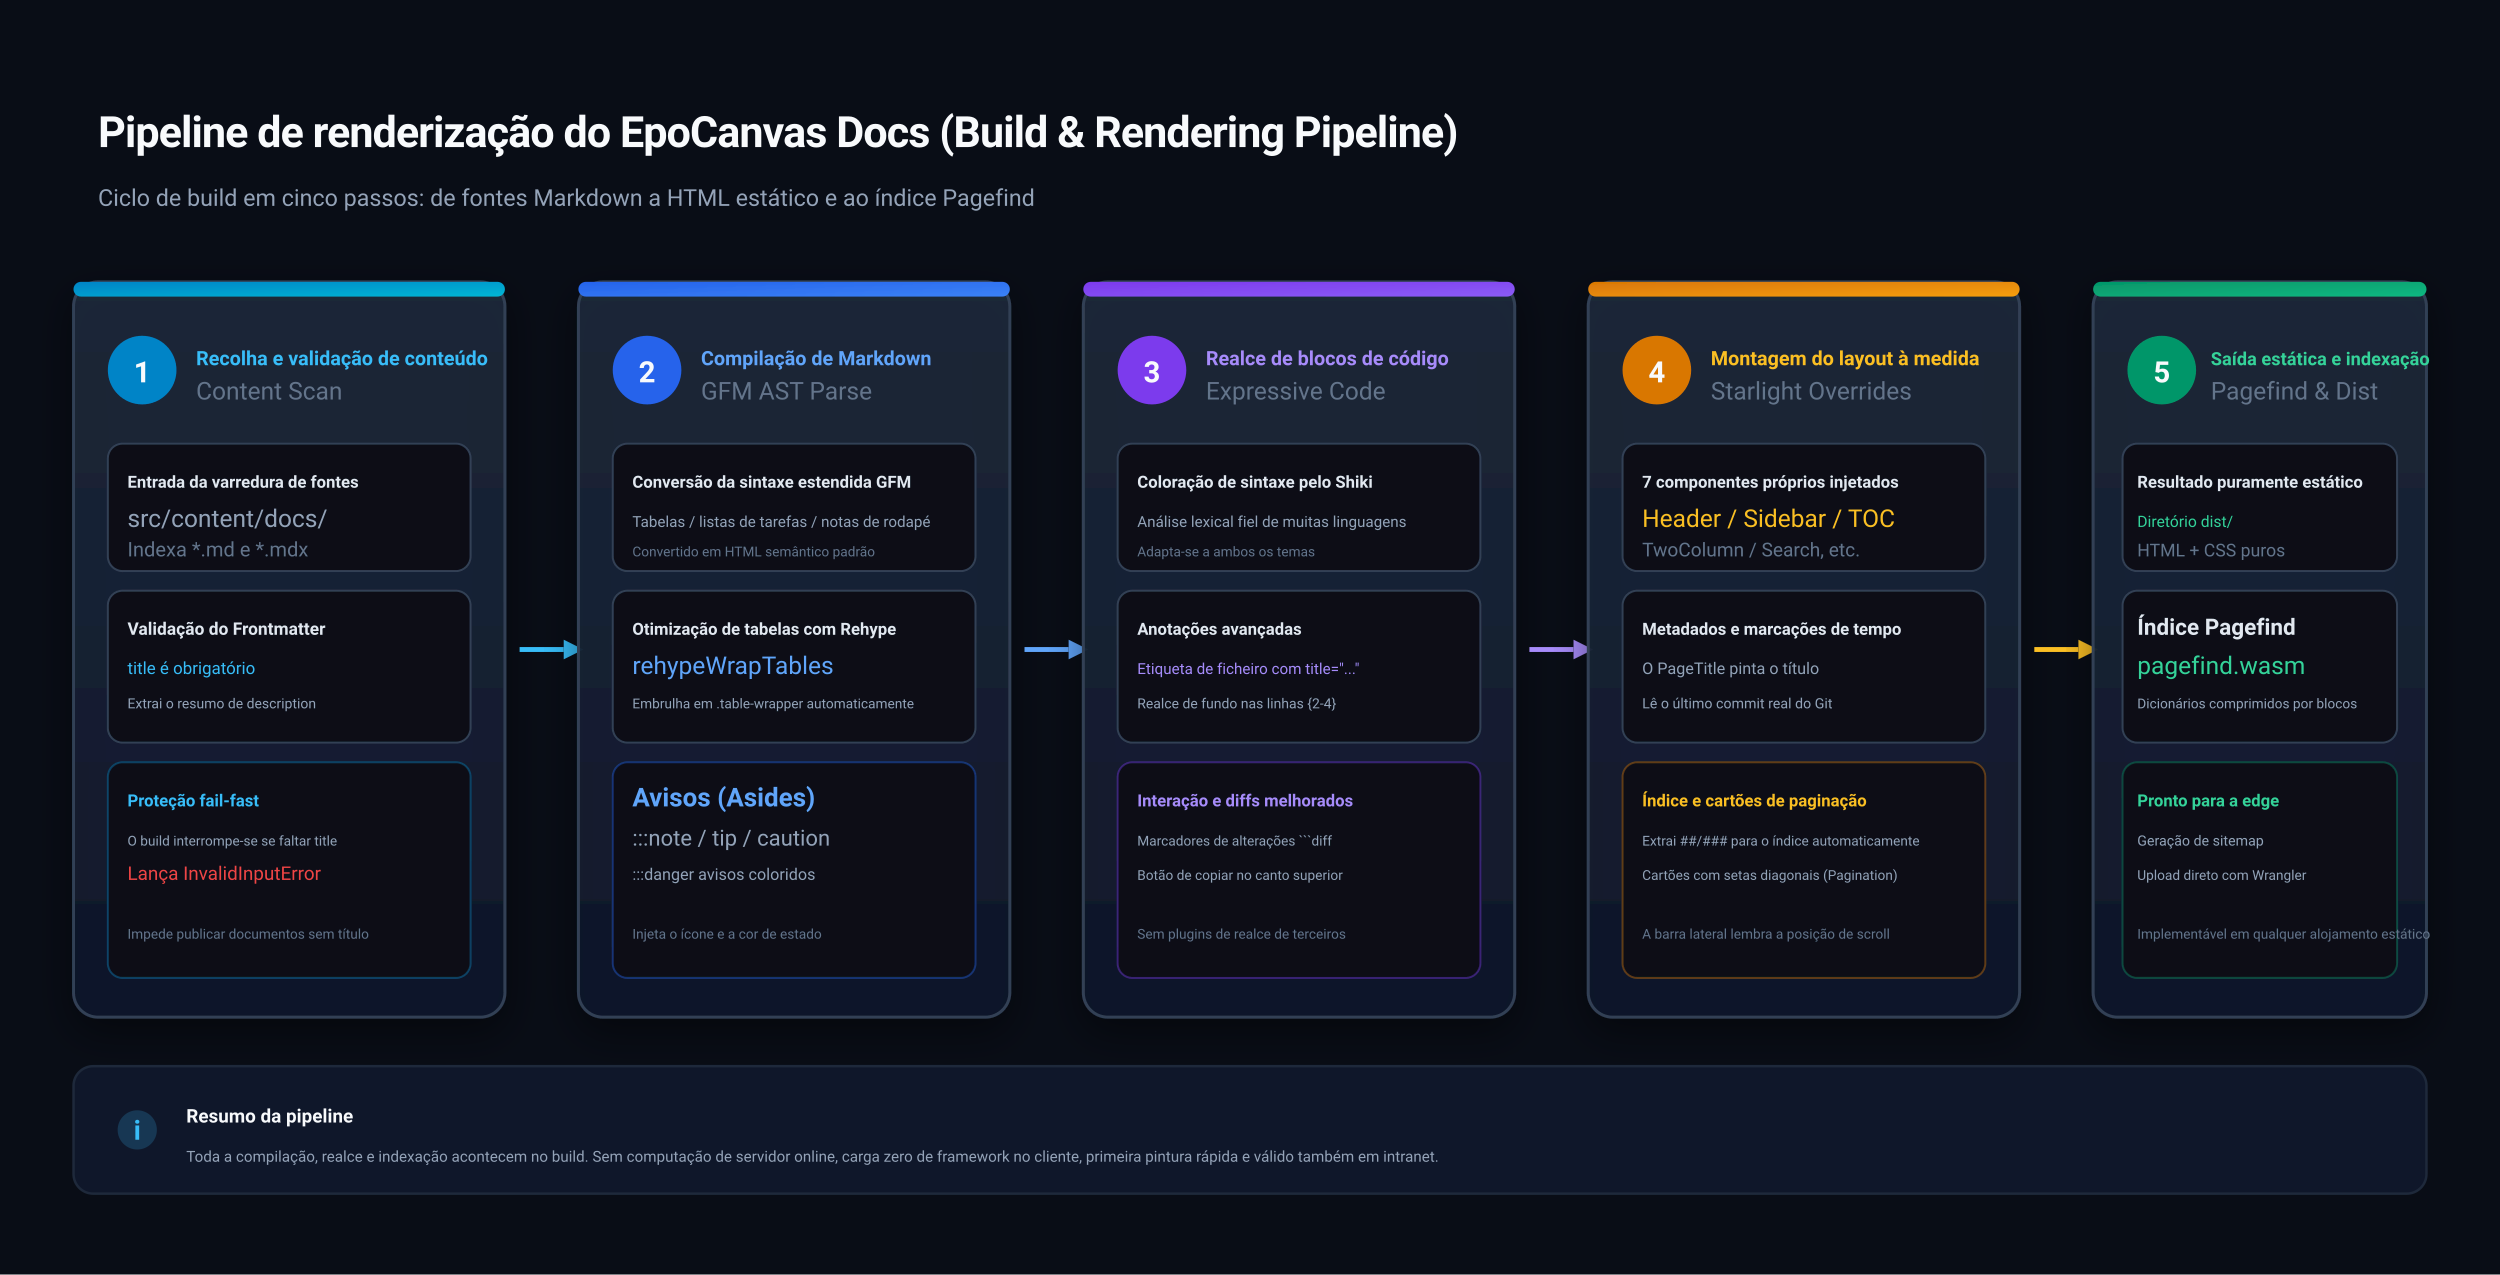
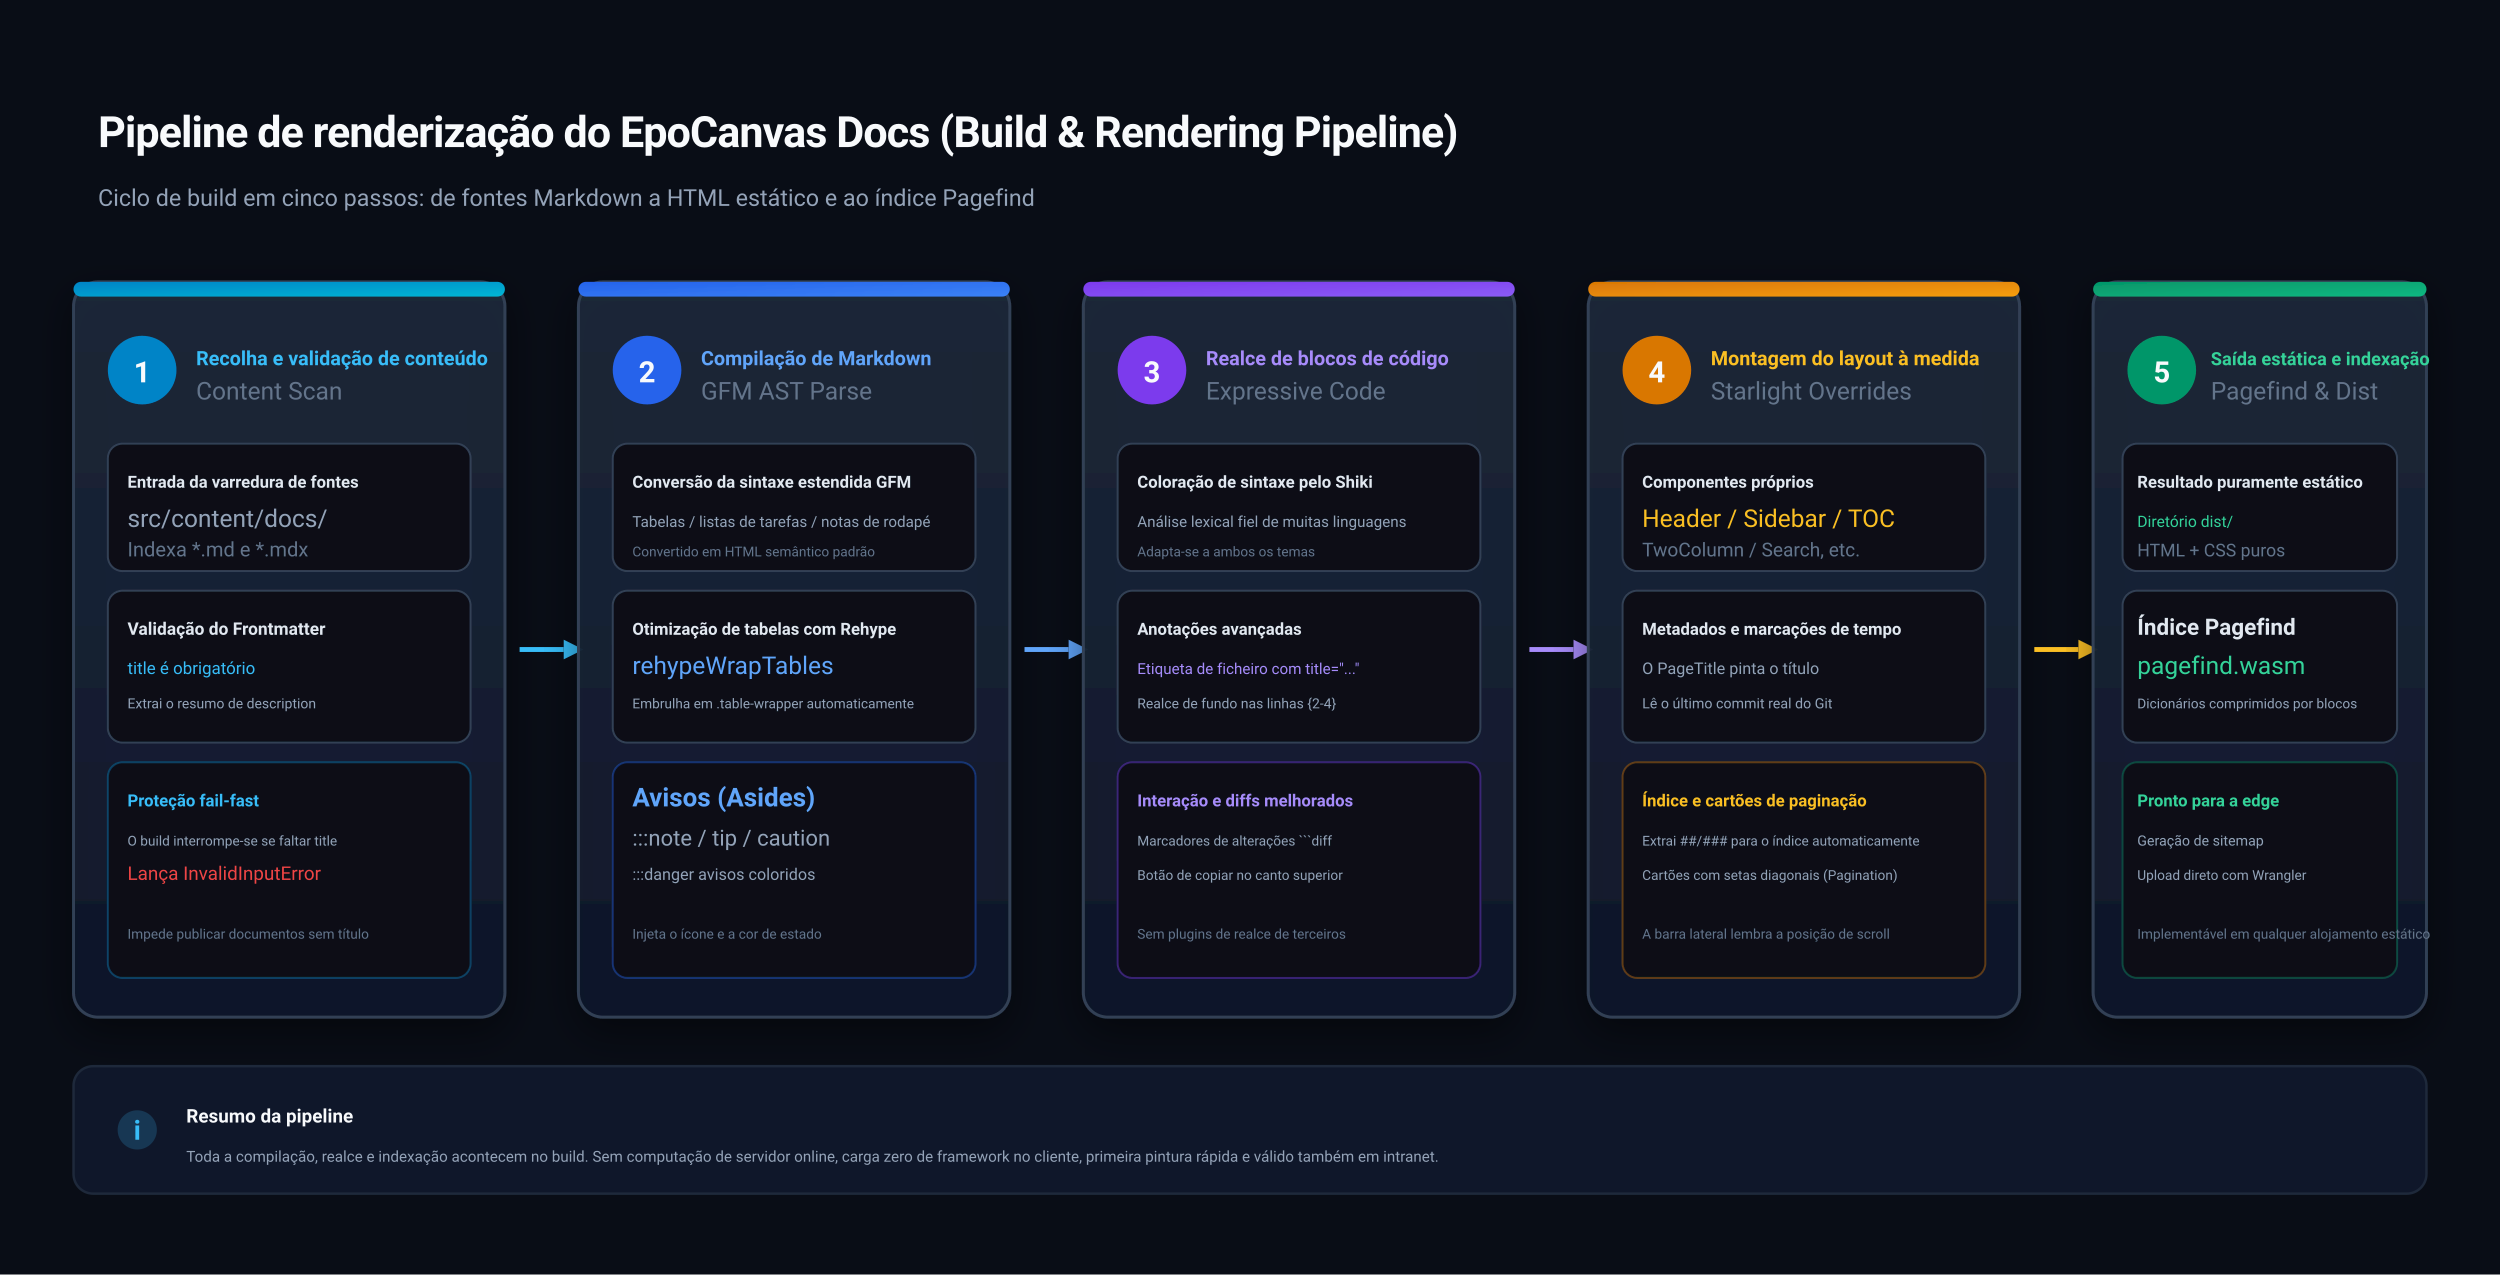
<svg xmlns="http://www.w3.org/2000/svg" viewBox="0 0 1020 520" width="100%" height="100%" style="background:#090d16; font-family:-apple-system,BlinkMacSystemFont,'Segoe UI',Roboto,Helvetica,Arial,sans-serif;">
  <defs>
    <linearGradient id="rp-card" x1="0%" y1="0%" x2="0%" y2="100%">
      <stop offset="0%" stop-color="#1e293b" stop-opacity="0.95" />
      <stop offset="100%" stop-color="#0f172a" stop-opacity="0.95" />
    </linearGradient>
    <linearGradient id="grad-sky" x1="0%" y1="0%" x2="100%" y2="100%">
      <stop offset="0%" stop-color="#0284c7" />
      <stop offset="100%" stop-color="#06b6d4" />
    </linearGradient>
    <linearGradient id="grad-blue" x1="0%" y1="0%" x2="100%" y2="100%">
      <stop offset="0%" stop-color="#2563eb" />
      <stop offset="100%" stop-color="#3b82f6" />
    </linearGradient>
    <linearGradient id="grad-violet" x1="0%" y1="0%" x2="100%" y2="100%">
      <stop offset="0%" stop-color="#7c3aed" />
      <stop offset="100%" stop-color="#8b5cf6" />
    </linearGradient>
    <linearGradient id="grad-amber" x1="0%" y1="0%" x2="100%" y2="100%">
      <stop offset="0%" stop-color="#d97706" />
      <stop offset="100%" stop-color="#f59e0b" />
    </linearGradient>
    <linearGradient id="grad-emerald" x1="0%" y1="0%" x2="100%" y2="100%">
      <stop offset="0%" stop-color="#059669" />
      <stop offset="100%" stop-color="#10b981" />
    </linearGradient>
    <filter id="rp-shadow" x="-8%" y="-8%" width="116%" height="116%">
      <feDropShadow dx="0" dy="6" stdDeviation="8" flood-color="#000000" flood-opacity="0.45" />
    </filter>
  </defs>
  <rect width="1020" height="520" fill="#090d16" />
  <g transform="translate(40, 36)">
    <text x="0" y="24" fill="#f8fafc" font-size="17.6" font-weight="700" letter-spacing="-0.4">Pipeline de renderização do EpoCanvas Docs (Build &amp; Rendering Pipeline)</text>
    <text x="0" y="48" fill="#94a3b8" font-size="9.5">Ciclo de build em cinco passos: de fontes Markdown a HTML estático e ao índice Pagefind</text>
  </g>
  <g transform="translate(30, 115)" filter="url(#rp-shadow)">
    <rect width="176" height="300" rx="10" fill="url(#rp-card)" stroke="#334155" stroke-width="1.2" />
    <rect width="176" height="6" rx="3" fill="url(#grad-sky)" />
    <circle cx="28" cy="36" r="14" fill="#0284c7" />
    <text x="28" y="41" fill="#f8fafc" font-size="12" font-weight="700" text-anchor="middle">1</text>
    <text x="50" y="34" fill="#38bdf8" font-size="8.06" font-weight="700">Recolha e validação de conteúdo</text>
    <text x="50" y="48" fill="#64748b" font-size="10">Content Scan</text>
    <rect x="14" y="66" width="148" height="52" rx="6" fill="#0b0f19" stroke="#334155" stroke-width="0.8" />
    <text x="22" y="84" fill="#e2e8f0" font-size="6.82" font-weight="600">Entrada da varredura de fontes</text>
    <text x="22" y="100" fill="#94a3b8" font-size="10">src/content/docs/</text>
    <text x="22" y="112" fill="#64748b" font-size="8.2">Indexa *.md e *.mdx</text>
    <rect x="14" y="126" width="148" height="62" rx="6" fill="#0b0f19" stroke="#334155" stroke-width="0.8" />
    <text x="22" y="144" fill="#e2e8f0" font-size="7.1" font-weight="600">Validação do Frontmatter</text>
    <text x="22" y="160" fill="#38bdf8" font-size="6.9">title é obrigatório</text>
    <text x="22" y="174" fill="#94a3b8" font-size="5.7">Extrai o resumo de description</text>
    <rect x="14" y="196" width="148" height="88" rx="6" fill="#0b0f19" stroke="#0284c7" stroke-opacity="0.4" stroke-width="0.8" />
    <text x="22" y="214" fill="#38bdf8" font-size="6.82" font-weight="600">Proteção fail-fast</text>
    <text x="22" y="230" fill="#94a3b8" font-size="5.58">O build interrompe-se se faltar title</text>
    <text x="22" y="244" fill="#ef4444" font-size="7.7">Lança InvalidInputError</text>
    <text x="22" y="268" fill="#64748b" font-size="5.58">Impede publicar documentos sem título</text>
  </g>
  <path d="M 212 265 L 230 265" stroke="#38bdf8" stroke-width="2" />
  <polygon points="230,261 238,265 230,269" fill="#38bdf8" />
  <g transform="translate(236, 115)" filter="url(#rp-shadow)">
    <rect width="176" height="300" rx="10" fill="url(#rp-card)" stroke="#334155" stroke-width="1.2" />
    <rect width="176" height="6" rx="3" fill="url(#grad-blue)" />
    <circle cx="28" cy="36" r="14" fill="#2563eb" />
    <text x="28" y="41" fill="#f8fafc" font-size="12" font-weight="700" text-anchor="middle">2</text>
    <text x="50" y="34" fill="#60a5fa" font-size="8.06" font-weight="700">Compilação de Markdown</text>
    <text x="50" y="48" fill="#64748b" font-size="10">GFM AST Parse</text>
    <rect x="14" y="66" width="148" height="52" rx="6" fill="#0b0f19" stroke="#334155" stroke-width="0.8" />
    <text x="22" y="84" fill="#e2e8f0" font-size="6.82" font-weight="600">Conversão da sintaxe estendida GFM</text>
    <text x="22" y="100" fill="#94a3b8" font-size="6.2">Tabelas / listas de tarefas / notas de rodapé</text>
    <text x="22" y="112" fill="#64748b" font-size="5.58">Convertido em HTML semântico padrão</text>
    <rect x="14" y="126" width="148" height="62" rx="6" fill="#0b0f19" stroke="#334155" stroke-width="0.8" />
    <text x="22" y="144" fill="#e2e8f0" font-size="6.82" font-weight="600">Otimização de tabelas com Rehype</text>
    <text x="22" y="160" fill="#60a5fa" font-size="10">rehypeWrapTables</text>
    <text x="22" y="174" fill="#94a3b8" font-size="5.58">Embrulha em .table-wrapper automaticamente</text>
    <rect x="14" y="196" width="148" height="88" rx="6" fill="#0b0f19" stroke="#2563eb" stroke-opacity="0.4" stroke-width="0.8" />
    <text x="22" y="214" fill="#60a5fa" font-size="10.6" font-weight="600">Avisos (Asides)</text>
    <text x="22" y="230" fill="#94a3b8" font-size="9">:::note / tip / caution</text>
    <text x="22" y="244" fill="#94a3b8" font-size="6.6">:::danger avisos coloridos</text>
    <text x="22" y="268" fill="#64748b" font-size="5.58">Injeta o ícone e a cor de estado</text>
  </g>
  <path d="M 418 265 L 436 265" stroke="#60a5fa" stroke-width="2" />
  <polygon points="436,261 444,265 436,269" fill="#60a5fa" />
  <g transform="translate(442, 115)" filter="url(#rp-shadow)">
    <rect width="176" height="300" rx="10" fill="url(#rp-card)" stroke="#334155" stroke-width="1.2" />
    <rect width="176" height="6" rx="3" fill="url(#grad-violet)" />
    <circle cx="28" cy="36" r="14" fill="#7c3aed" />
    <text x="28" y="41" fill="#f8fafc" font-size="12" font-weight="700" text-anchor="middle">3</text>
    <text x="50" y="34" fill="#a78bfa" font-size="8.06" font-weight="700">Realce de blocos de código</text>
    <text x="50" y="48" fill="#64748b" font-size="10">Expressive Code</text>
    <rect x="14" y="66" width="148" height="52" rx="6" fill="#0b0f19" stroke="#334155" stroke-width="0.8" />
    <text x="22" y="84" fill="#e2e8f0" font-size="6.82" font-weight="600">Coloração de sintaxe pelo Shiki</text>
    <text x="22" y="100" fill="#94a3b8" font-size="6.2">Análise lexical fiel de muitas linguagens</text>
    <text x="22" y="112" fill="#64748b" font-size="5.58">Adapta-se a ambos os temas</text>
    <rect x="14" y="126" width="148" height="62" rx="6" fill="#0b0f19" stroke="#334155" stroke-width="0.8" />
    <text x="22" y="144" fill="#e2e8f0" font-size="6.82" font-weight="600">Anotações avançadas</text>
    <text x="22" y="160" fill="#a78bfa" font-size="6.2">Etiqueta de ficheiro com title="..."</text>
    <text x="22" y="174" fill="#94a3b8" font-size="5.7">Realce de fundo nas linhas {2-4}</text>
    <rect x="14" y="196" width="148" height="88" rx="6" fill="#0b0f19" stroke="#7c3aed" stroke-opacity="0.4" stroke-width="0.8" />
    <text x="22" y="214" fill="#a78bfa" font-size="6.82" font-weight="600">Interação e diffs melhorados</text>
    <text x="22" y="230" fill="#94a3b8" font-size="5.58">Marcadores de alterações ```diff</text>
    <text x="22" y="244" fill="#94a3b8" font-size="5.58">Botão de copiar no canto superior</text>
    <text x="22" y="268" fill="#64748b" font-size="5.58">Sem plugins de realce de terceiros</text>
  </g>
  <path d="M 624 265 L 642 265" stroke="#a78bfa" stroke-width="2" />
  <polygon points="642,261 650,265 642,269" fill="#a78bfa" />
  <g transform="translate(648, 115)" filter="url(#rp-shadow)">
    <rect width="176" height="300" rx="10" fill="url(#rp-card)" stroke="#334155" stroke-width="1.2" />
    <rect width="176" height="6" rx="3" fill="url(#grad-amber)" />
    <circle cx="28" cy="36" r="14" fill="#d97706" />
    <text x="28" y="41" fill="#f8fafc" font-size="12" font-weight="700" text-anchor="middle">4</text>
    <text x="50" y="34" fill="#fbbf24" font-size="8.06" font-weight="700">Montagem do layout à medida</text>
    <text x="50" y="48" fill="#64748b" font-size="10">Starlight Overrides</text>
    <rect x="14" y="66" width="148" height="52" rx="6" fill="#0b0f19" stroke="#334155" stroke-width="0.8" />
-     <text x="22" y="84" fill="#e2e8f0" font-size="6.82" font-weight="600">7 componentes próprios injetados</text>
+     <text x="22" y="84" fill="#e2e8f0" font-size="6.82" font-weight="600">Componentes próprios</text>
    <text x="22" y="100" fill="#fbbf24" font-size="10">Header / Sidebar / TOC</text>
    <text x="22" y="112" fill="#64748b" font-size="7.8">TwoColumn / Search, etc.</text>
    <rect x="14" y="126" width="148" height="62" rx="6" fill="#0b0f19" stroke="#334155" stroke-width="0.8" />
    <text x="22" y="144" fill="#e2e8f0" font-size="6.82" font-weight="600">Metadados e marcações de tempo</text>
    <text x="22" y="160" fill="#94a3b8" font-size="6.6">O PageTitle pinta o título</text>
    <text x="22" y="174" fill="#94a3b8" font-size="5.8">Lê o último commit real do Git</text>
    <rect x="14" y="196" width="148" height="88" rx="6" fill="#0b0f19" stroke="#d97706" stroke-opacity="0.4" stroke-width="0.8" />
    <text x="22" y="214" fill="#fbbf24" font-size="6.82" font-weight="600">Índice e cartões de paginação</text>
    <text x="22" y="230" fill="#94a3b8" font-size="5.58">Extrai ##/### para o índice automaticamente</text>
    <text x="22" y="244" fill="#94a3b8" font-size="5.58">Cartões com setas diagonais (Pagination)</text>
    <text x="22" y="268" fill="#64748b" font-size="5.58">A barra lateral lembra a posição de scroll</text>
  </g>
  <path d="M 830 265 L 848 265" stroke="#fbbf24" stroke-width="2" />
  <polygon points="848,261 856,265 848,269" fill="#fbbf24" />
  <g transform="translate(854, 115)" filter="url(#rp-shadow)">
    <rect width="136" height="300" rx="10" fill="url(#rp-card)" stroke="#334155" stroke-width="1.2" />
    <rect width="136" height="6" rx="3" fill="url(#grad-emerald)" />
    <circle cx="28" cy="36" r="14" fill="#059669" />
    <text x="28" y="41" fill="#f8fafc" font-size="12" font-weight="700" text-anchor="middle">5</text>
    <text x="48" y="34" fill="#34d399" font-size="7.44" font-weight="700">Saída estática e indexação</text>
    <text x="48" y="48" fill="#64748b" font-size="10">Pagefind &amp; Dist</text>
    <rect x="12" y="66" width="112" height="52" rx="6" fill="#0b0f19" stroke="#334155" stroke-width="0.8" />
    <text x="18" y="84" fill="#e2e8f0" font-size="6.82" font-weight="600">Resultado puramente estático</text>
    <text x="18" y="100" fill="#34d399" font-size="6.4">Diretório dist/</text>
    <text x="18" y="112" fill="#64748b" font-size="7.2">HTML + CSS puros</text>
    <rect x="12" y="126" width="112" height="62" rx="6" fill="#0b0f19" stroke="#334155" stroke-width="0.8" />
    <text x="18" y="144" fill="#e2e8f0" font-size="9.2" font-weight="600">Índice Pagefind</text>
    <text x="18" y="160" fill="#34d399" font-size="10">pagefind.wasm</text>
    <text x="18" y="174" fill="#94a3b8" font-size="5.58">Dicionários comprimidos por blocos</text>
    <rect x="12" y="196" width="112" height="88" rx="6" fill="#0b0f19" stroke="#059669" stroke-opacity="0.4" stroke-width="0.8" />
    <text x="18" y="214" fill="#34d399" font-size="6.82" font-weight="600">Pronto para a edge</text>
    <text x="18" y="230" fill="#94a3b8" font-size="5.8">Geração de sitemap</text>
    <text x="18" y="244" fill="#94a3b8" font-size="5.58">Upload direto com Wrangler</text>
    <text x="18" y="268" fill="#64748b" font-size="5.58">Implementável em qualquer alojamento estático</text>
  </g>
  <g transform="translate(30, 435)">
    <rect width="960" height="52" rx="8" fill="#0f172a" stroke="#1e293b" stroke-width="1" />
    <circle cx="26" cy="26" r="8" fill="#38bdf8" fill-opacity="0.2" />
    <text x="26" y="30" fill="#38bdf8" font-size="11" font-weight="700" text-anchor="middle">i</text>
    <text x="46" y="23" fill="#f8fafc" font-size="7.7" font-weight="600">Resumo da pipeline</text>
    <text x="46" y="39" fill="#94a3b8" font-size="6.2">Toda a compilação, realce e indexação acontecem no build. Sem computação de servidor online, carga zero de framework no cliente, primeira pintura rápida e válido também em intranet.</text>
  </g>
</svg>
